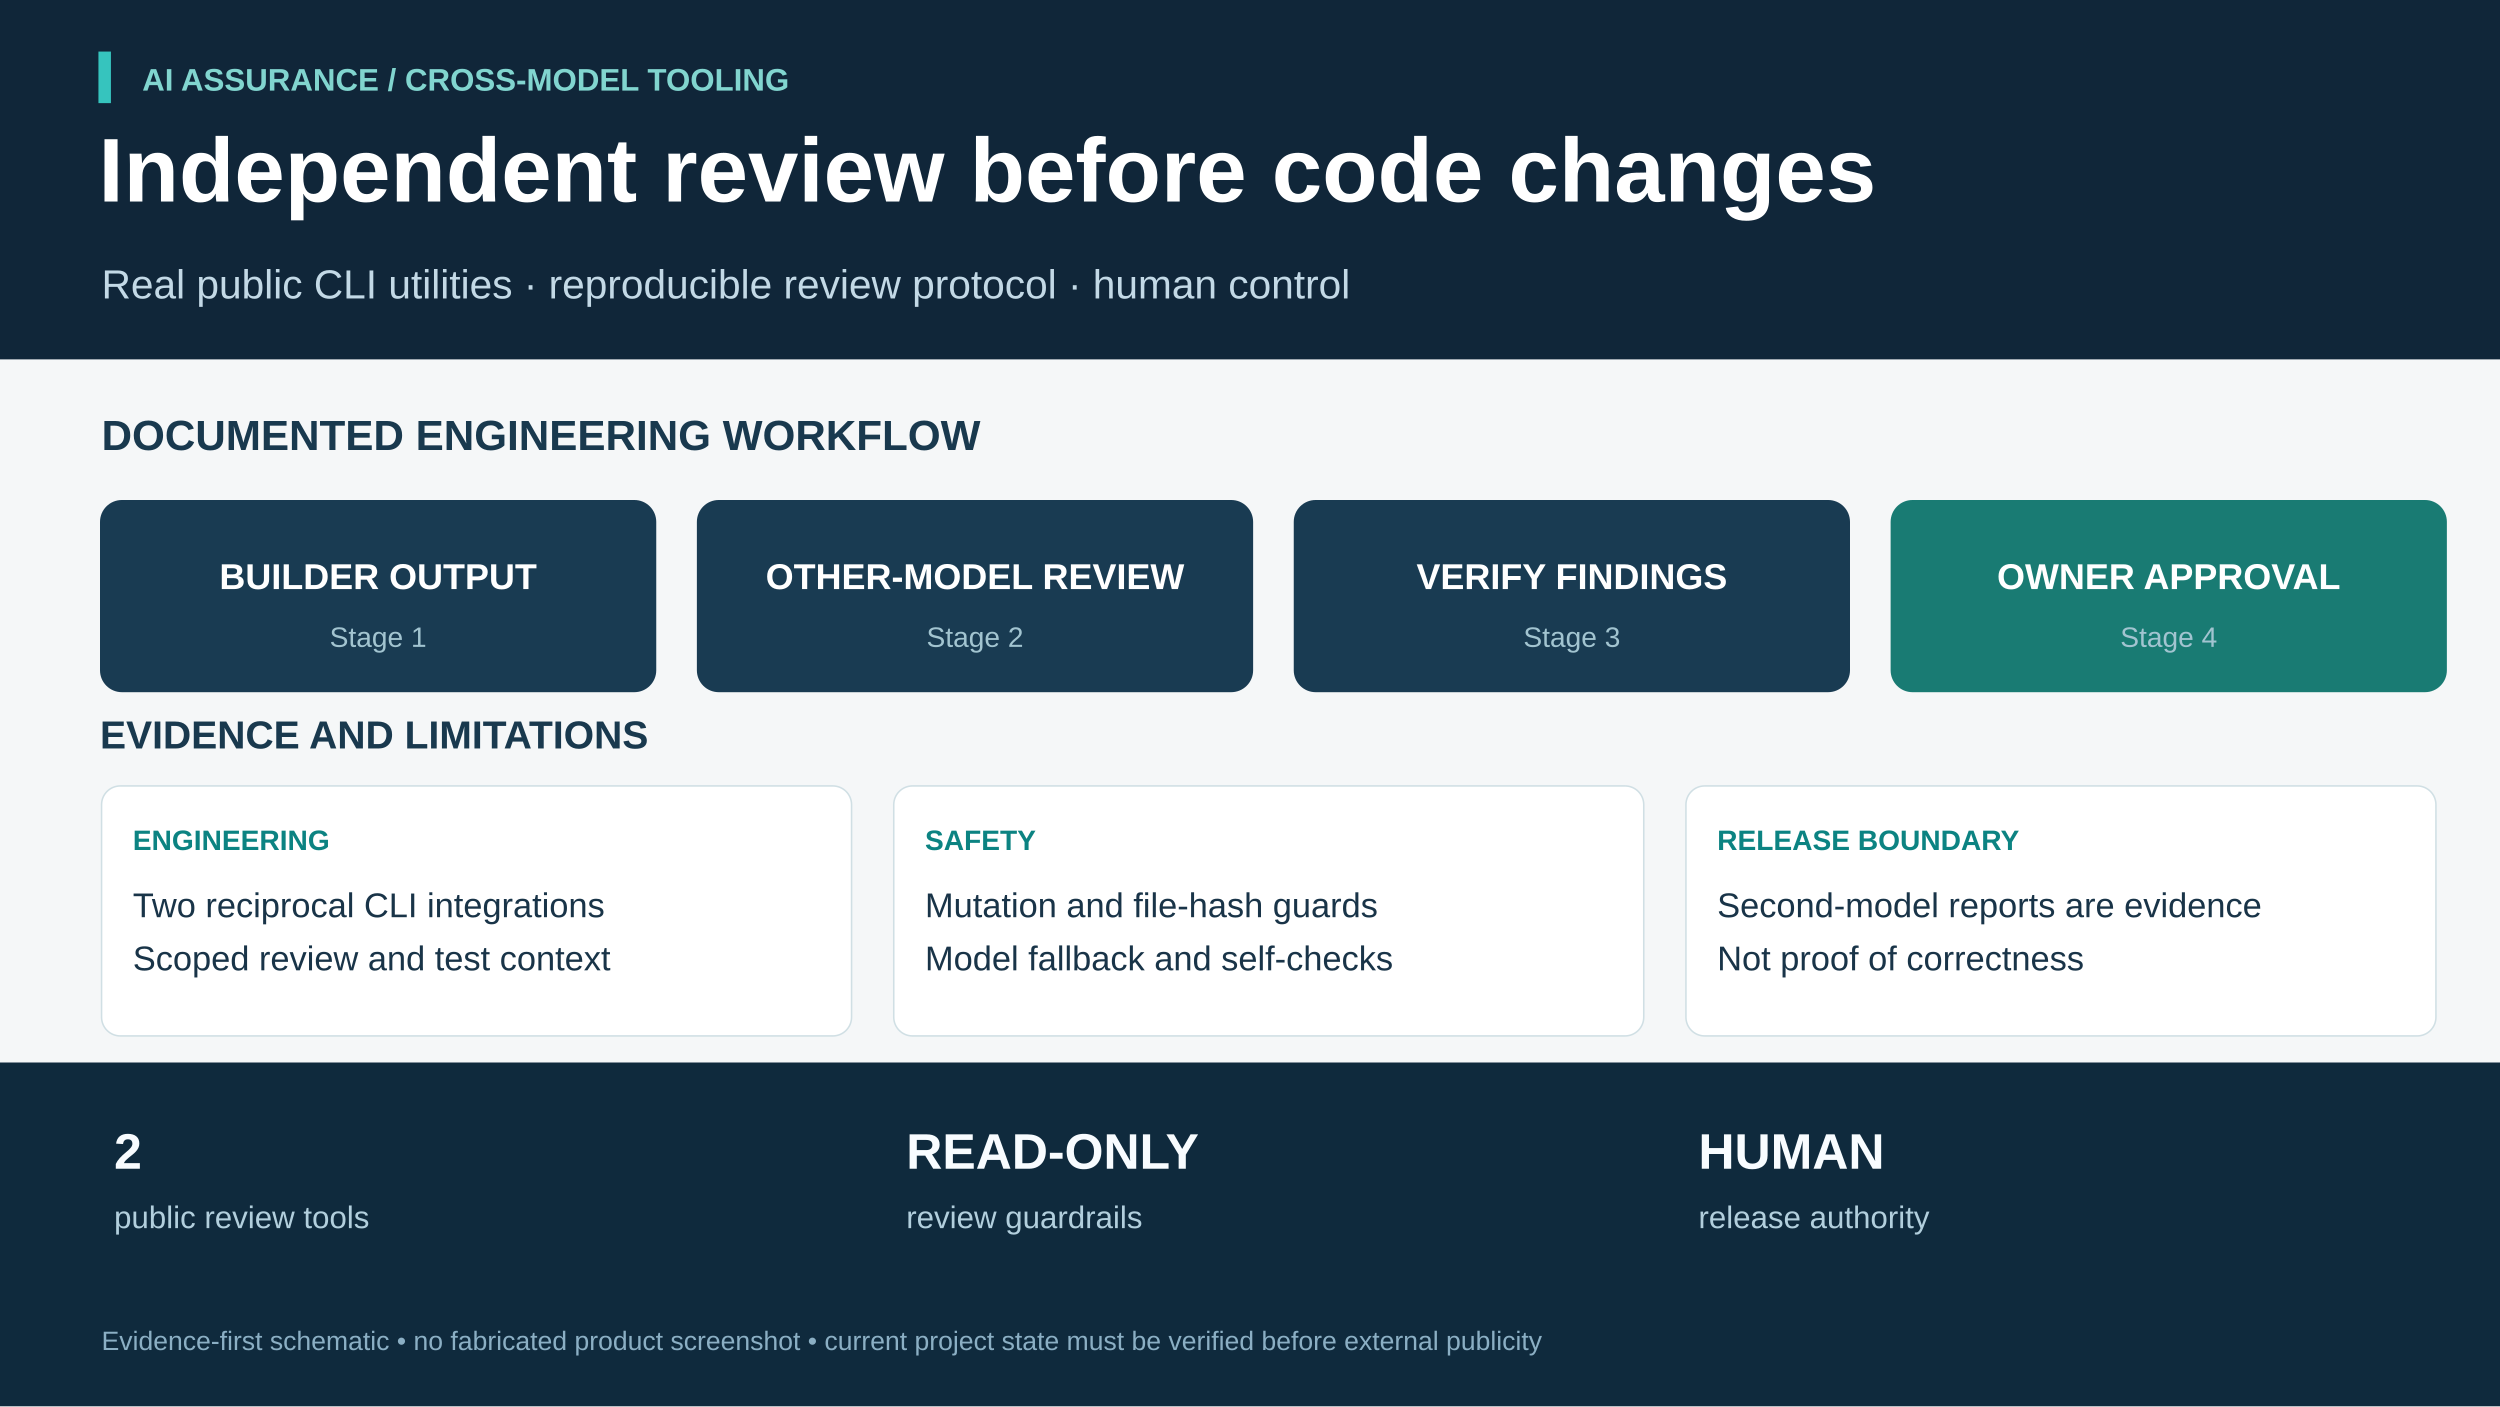
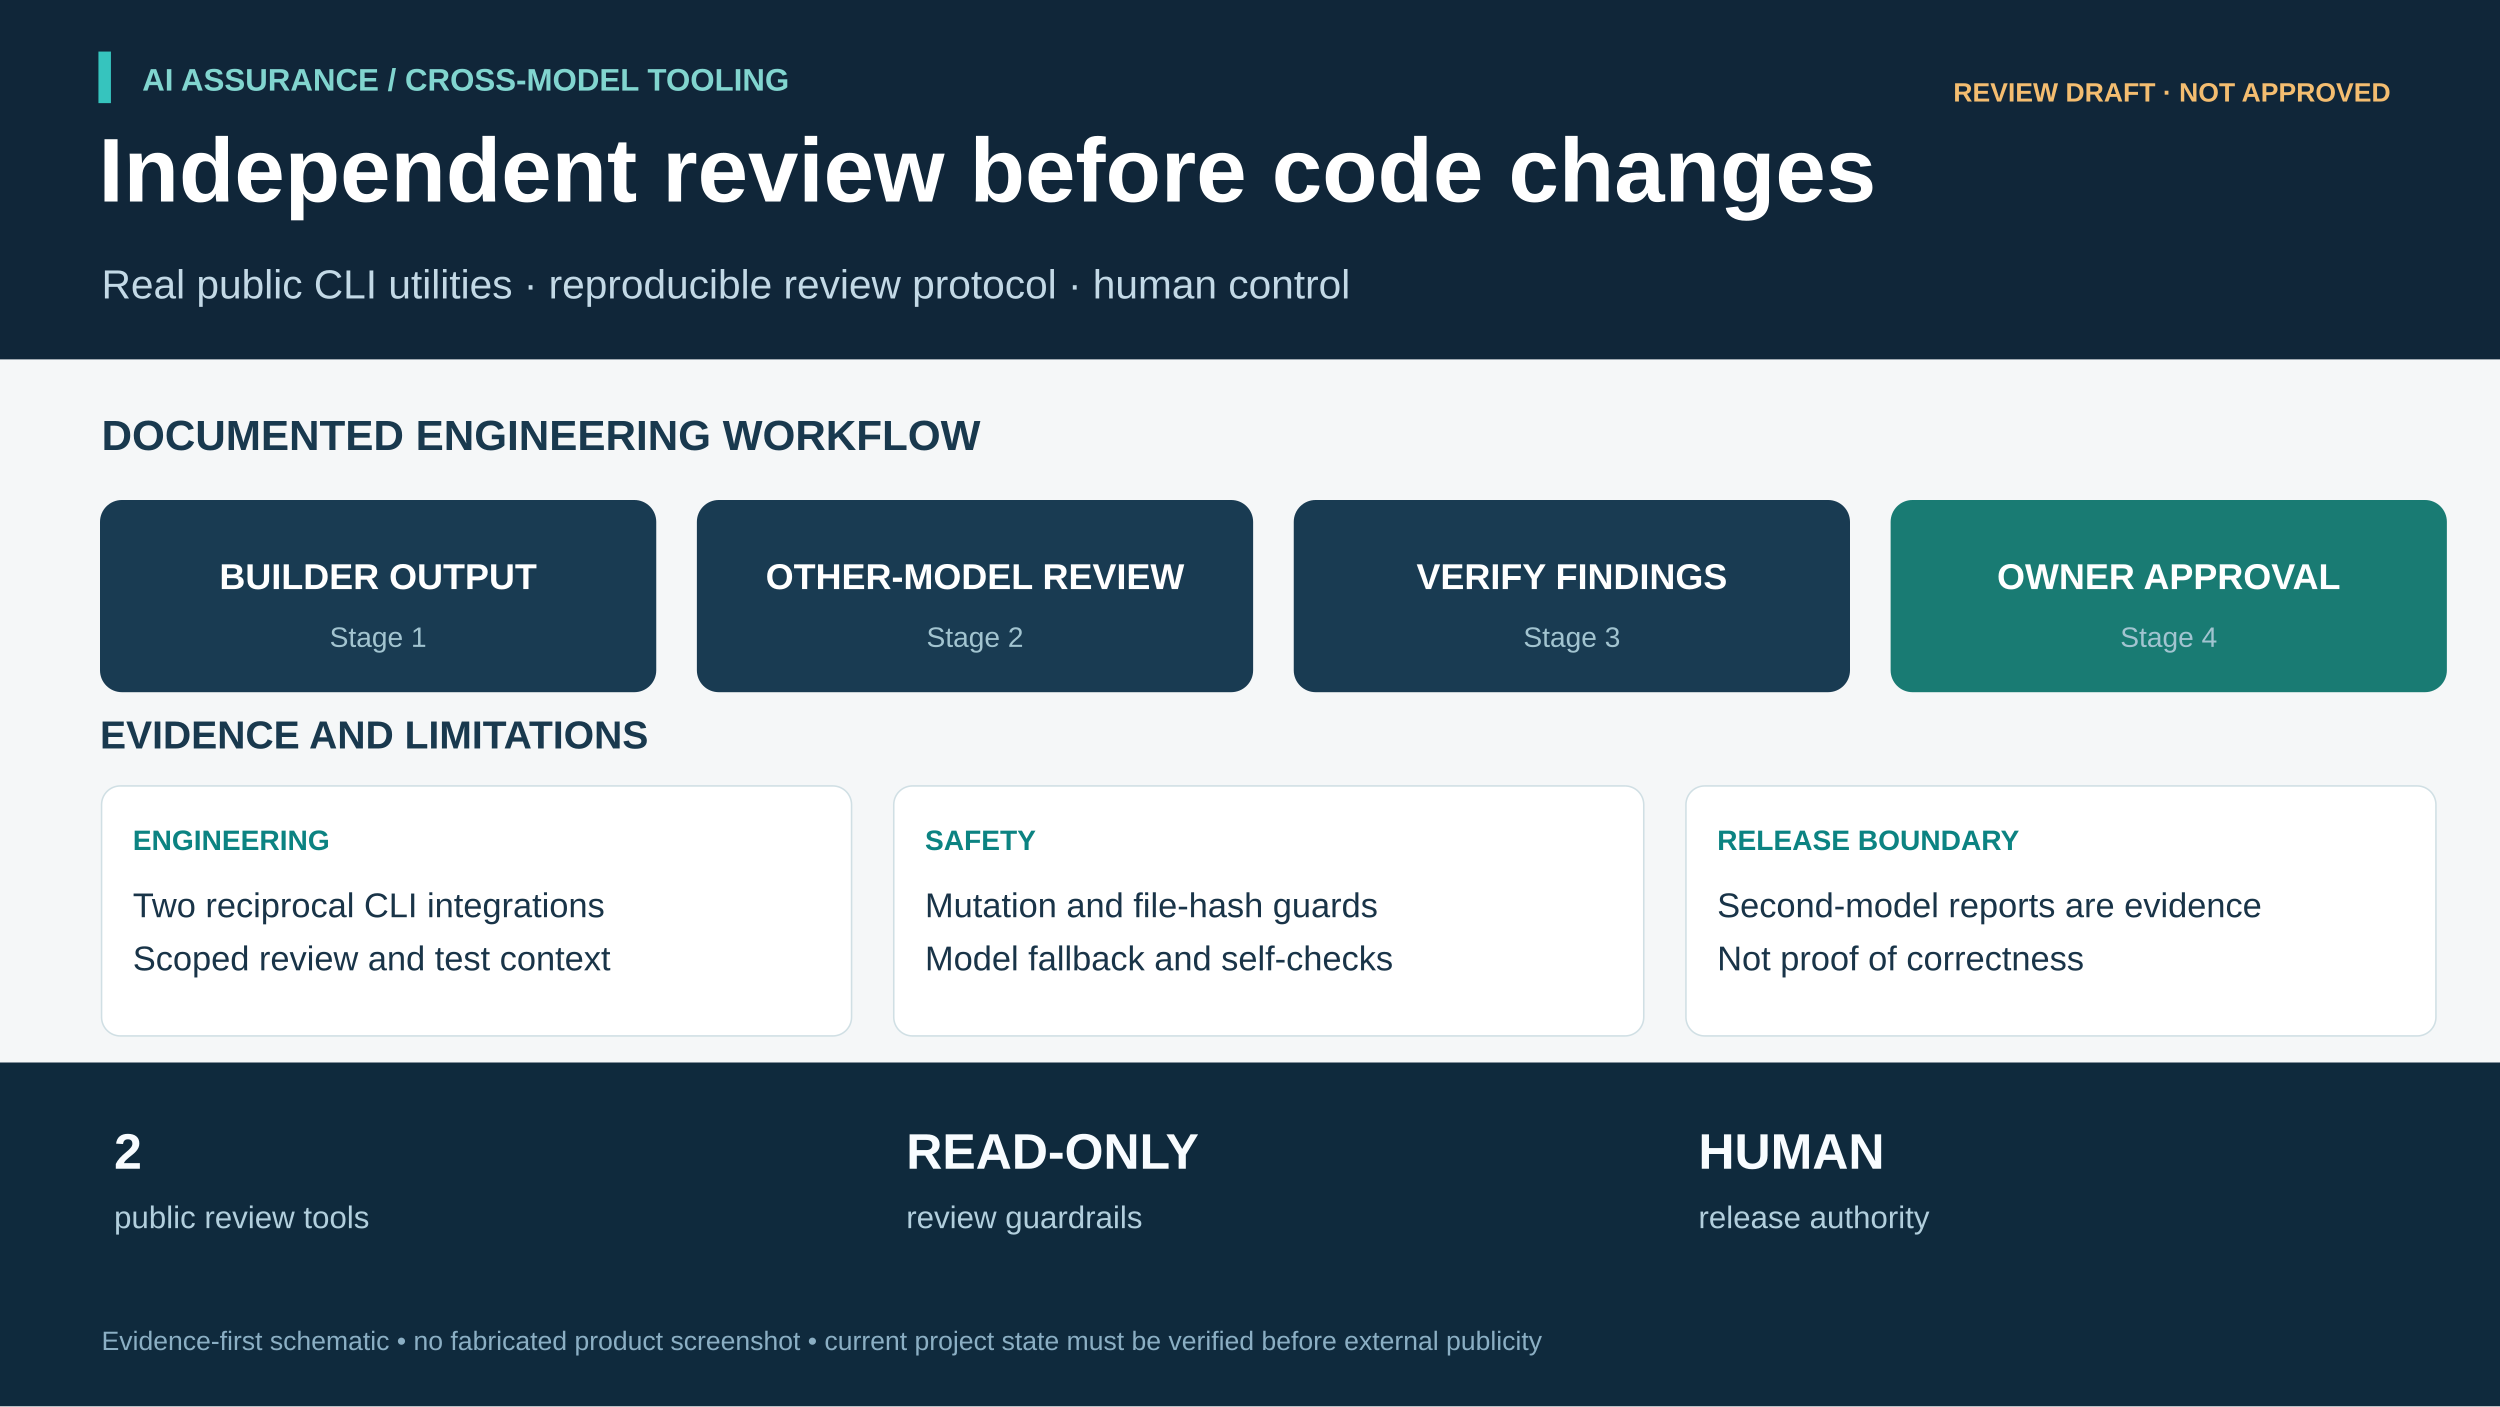
<svg xmlns="http://www.w3.org/2000/svg" width="1600" height="900" viewBox="0 0 1600 900" role="img" aria-label="Independent review before code changes technical engineering evidence overview">
  <rect width="1600" height="900" fill="#f5f7f8" />
  <rect width="1600" height="230" fill="#102639" />
  <rect x="63" y="33" width="8" height="33" fill="#36c4be" />
  <text x="91" y="58" fill="#81d5cf" font-family="Arial" font-size="20" font-weight="700">AI ASSURANCE / CROSS-MODEL TOOLING</text>
  <text x="63" y="129" fill="#fff" font-family="Arial" font-size="58" font-weight="700">Independent review before code changes</text>
  <text x="65" y="191" fill="#c3d9e6" font-family="Arial" font-size="26">Real public CLI utilities · reproducible review protocol · human control</text>
  <text x="65" y="288" fill="#19394e" font-family="Arial" font-size="27" font-weight="700">DOCUMENTED ENGINEERING WORKFLOW</text>
  <rect x="64" y="320" width="356" height="123" rx="14" fill="#193b52" />
  <text x="242" y="377" fill="#fff" font-family="Arial" font-size="23" font-weight="700" text-anchor="middle">BUILDER OUTPUT</text>
  <text x="242" y="414" fill="#a2c4d0" font-size="18" font-family="Arial" text-anchor="middle">Stage 1</text>
  <rect x="446" y="320" width="356" height="123" rx="14" fill="#193b52" />
  <text x="624" y="377" fill="#fff" font-family="Arial" font-size="23" font-weight="700" text-anchor="middle">OTHER-MODEL REVIEW</text>
  <text x="624" y="414" fill="#a2c4d0" font-size="18" font-family="Arial" text-anchor="middle">Stage 2</text>
  <rect x="828" y="320" width="356" height="123" rx="14" fill="#193b52" />
  <text x="1006" y="377" fill="#fff" font-family="Arial" font-size="23" font-weight="700" text-anchor="middle">VERIFY FINDINGS</text>
  <text x="1006" y="414" fill="#a2c4d0" font-size="18" font-family="Arial" text-anchor="middle">Stage 3</text>
  <rect x="1210" y="320" width="356" height="123" rx="14" fill="#197b73" />
  <text x="1388" y="377" fill="#fff" font-family="Arial" font-size="23" font-weight="700" text-anchor="middle">OWNER APPROVAL</text>
  <text x="1388" y="414" fill="#a2c4d0" font-size="18" font-family="Arial" text-anchor="middle">Stage 4</text>
  <text x="64" y="479" fill="#19394e" font-family="Arial" font-size="25" font-weight="700">EVIDENCE AND LIMITATIONS</text>
  <rect x="65" y="503" width="480" height="160" rx="12" fill="#ffffff" stroke="#d0dfe4" />
  <text x="85" y="544" fill="#0c8382" font-family="Arial" font-size="18" font-weight="700">ENGINEERING</text>
  <text x="85" y="587" fill="#193448" font-family="Arial" font-size="22">Two reciprocal CLI integrations</text>
  <text x="85" y="621" fill="#193448" font-family="Arial" font-size="22">Scoped review and test context</text>
  <rect x="572" y="503" width="480" height="160" rx="12" fill="#ffffff" stroke="#d0dfe4" />
  <text x="592" y="544" fill="#0c8382" font-family="Arial" font-size="18" font-weight="700">SAFETY</text>
  <text x="592" y="587" fill="#193448" font-family="Arial" font-size="22">Mutation and file-hash guards</text>
  <text x="592" y="621" fill="#193448" font-family="Arial" font-size="22">Model fallback and self-checks</text>
  <rect x="1079" y="503" width="480" height="160" rx="12" fill="#ffffff" stroke="#d0dfe4" />
  <text x="1099" y="544" fill="#0c8382" font-family="Arial" font-size="18" font-weight="700">RELEASE BOUNDARY</text>
  <text x="1099" y="587" fill="#193448" font-family="Arial" font-size="22">Second-model reports are evidence</text>
  <text x="1099" y="621" fill="#193448" font-family="Arial" font-size="22">Not proof of correctness</text>
  <rect x="0" y="680" width="1600" height="220" fill="#0f2a3d" />
  <text x="73" y="748" fill="#f8fcff" font-family="Arial" font-size="32" font-weight="700">2</text>
  <text x="73" y="786" fill="#b2cfdd" font-family="Arial" font-size="20">public review tools</text>
  <text x="580" y="748" fill="#f8fcff" font-family="Arial" font-size="32" font-weight="700">READ-ONLY</text>
  <text x="580" y="786" fill="#b2cfdd" font-family="Arial" font-size="20">review guardrails</text>
  <text x="1087" y="748" fill="#f8fcff" font-family="Arial" font-size="32" font-weight="700">HUMAN</text>
  <text x="1087" y="786" fill="#b2cfdd" font-family="Arial" font-size="20">release authority</text>
  <text x="65" y="864" fill="#8bafc4" font-family="Arial" font-size="17">Evidence-first schematic • no fabricated product screenshot • current project state must be verified before external publicity</text>
+   <text x="1530" y="65" text-anchor="end" fill="#f4bd70" font-family="Arial" font-size="17" font-weight="700">REVIEW DRAFT · NOT APPROVED</text>
</svg>
